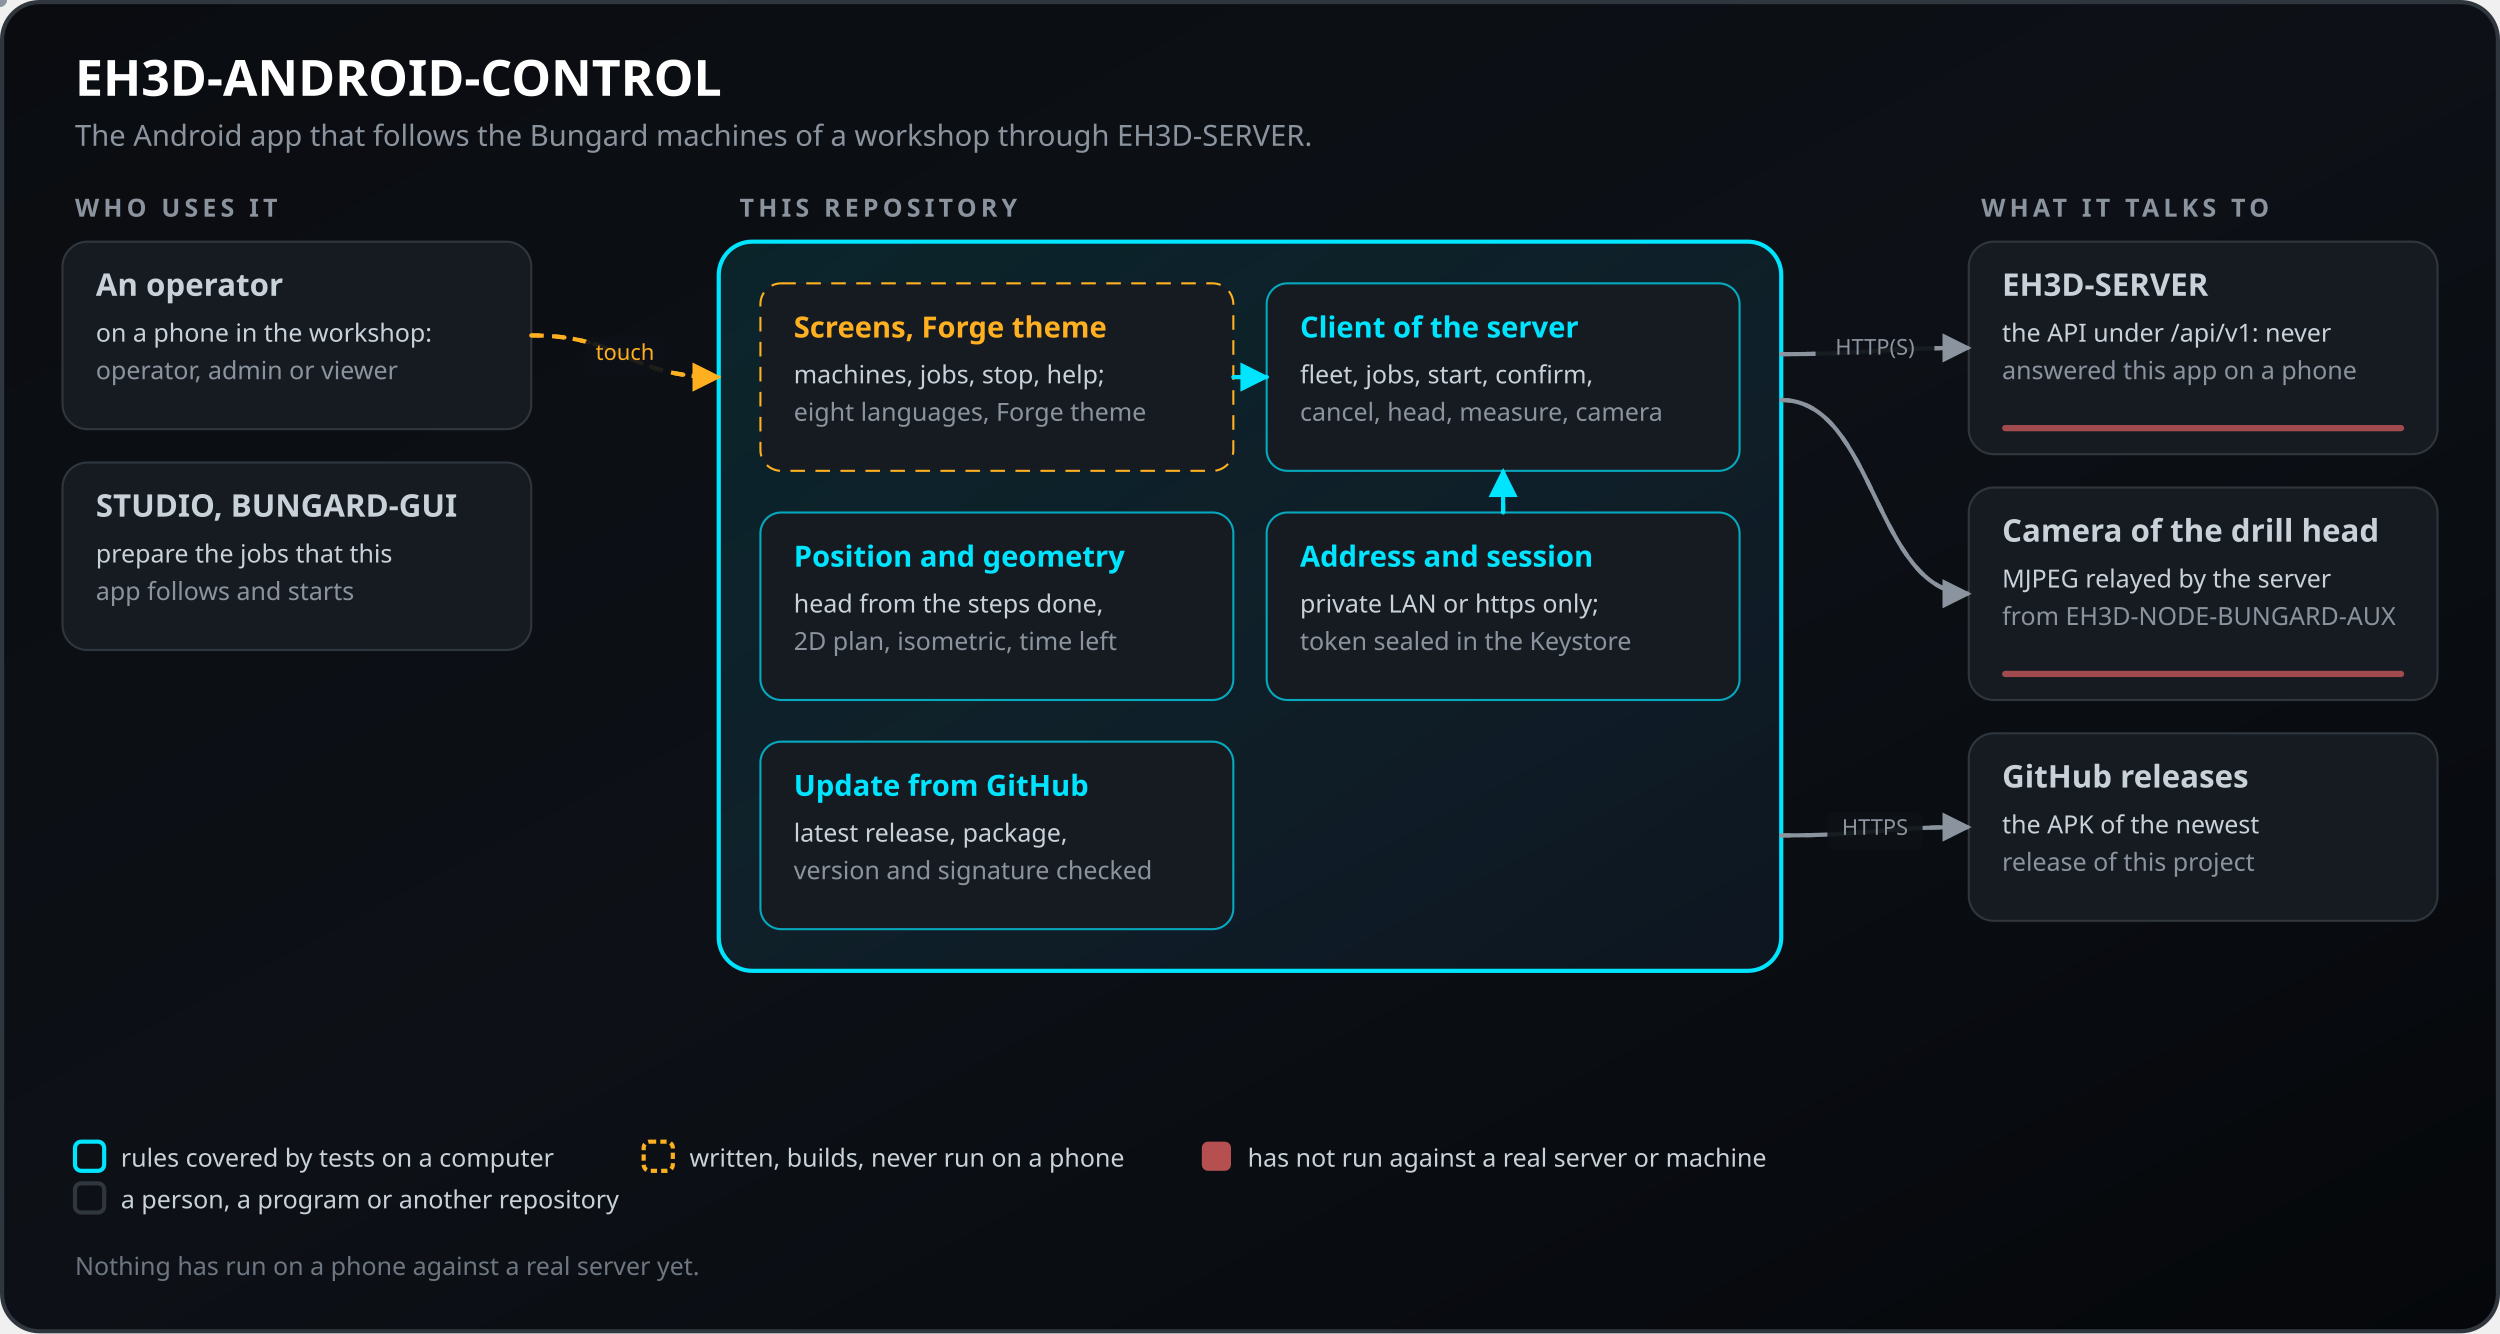
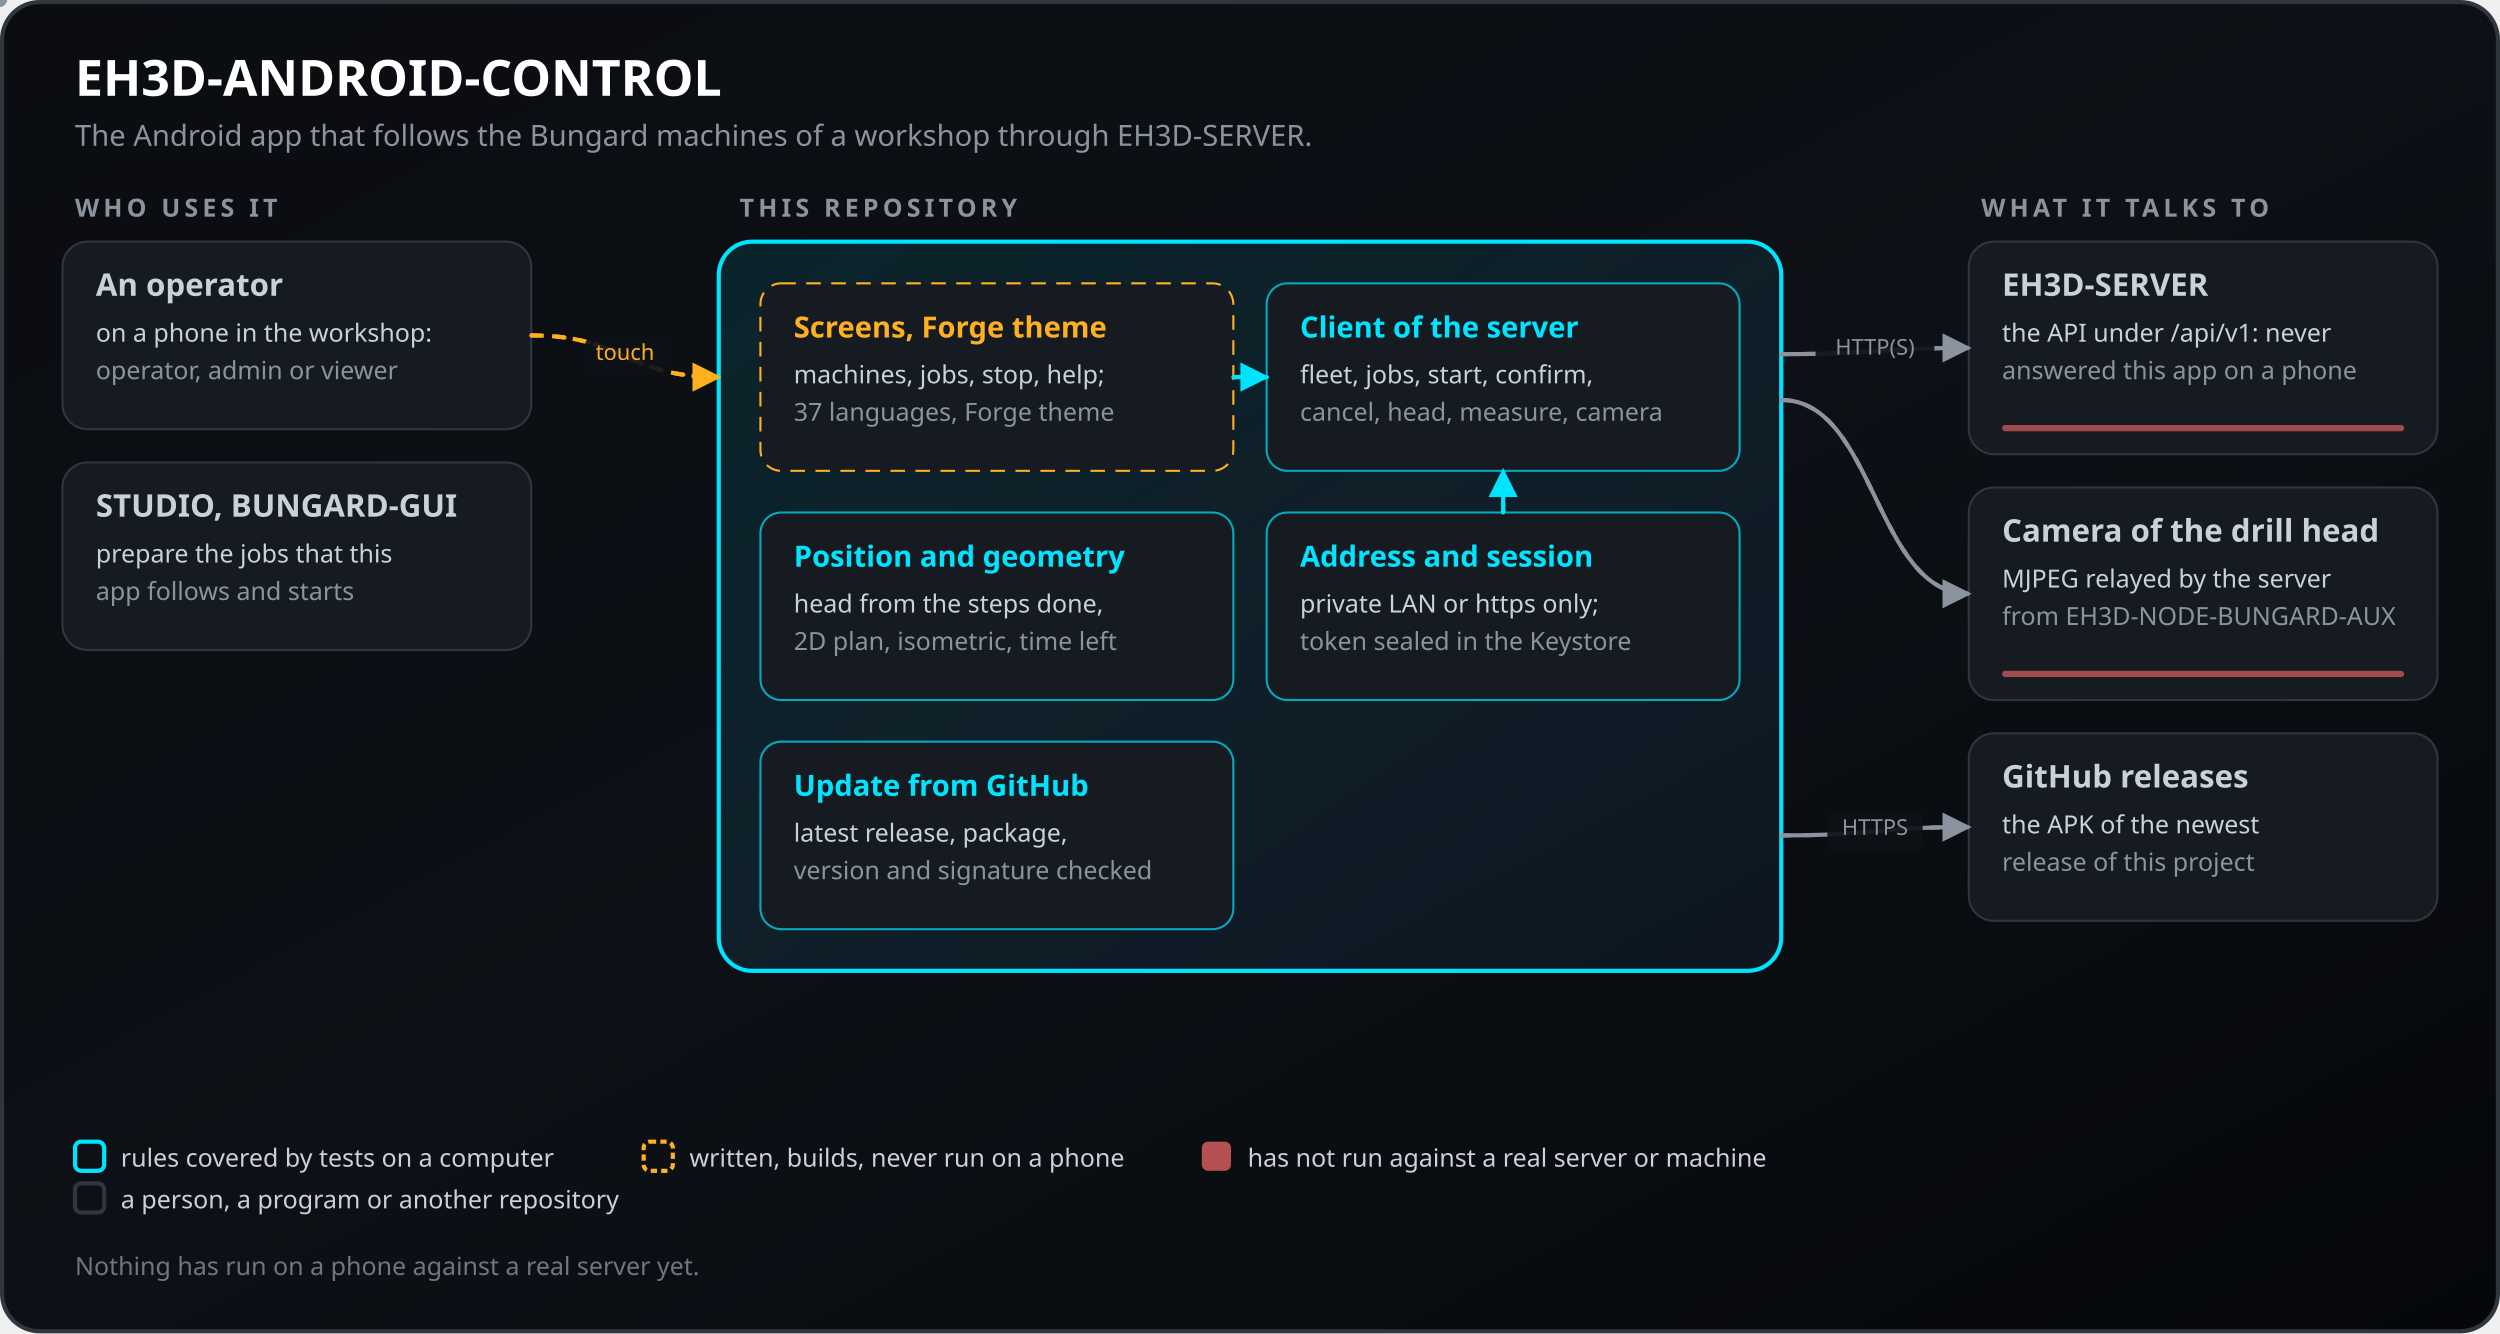
<svg xmlns="http://www.w3.org/2000/svg" viewBox="0 0 1200 640" width="1200" height="640" role="img" aria-labelledby="t d" font-family="'Segoe UI','Noto Sans','Noto Sans CJK SC','Microsoft YaHei','Yu Gothic','Helvetica Neue',Helvetica,Arial,sans-serif">
  <defs>
    <linearGradient id="bg" x1="0" y1="0" x2="1" y2="1">
      <stop offset="0" stop-color="#0A0C10" />
      <stop offset="0.5" stop-color="#0D1117" />
      <stop offset="1" stop-color="#05070A" />
    </linearGradient>
    <linearGradient id="card" x1="0" y1="0" x2="1" y2="1">
      <stop offset="0" stop-color="#121821" />
      <stop offset="1" stop-color="#0B0F15" />
    </linearGradient>
    <linearGradient id="line" x1="0" y1="0" x2="1" y2="0">
      <stop offset="0" stop-color="#00E5FF" />
      <stop offset="1" stop-color="#FF0055" />
    </linearGradient>
    <filter id="glow" x="-50%" y="-50%" width="200%" height="200%">
      <feGaussianBlur stdDeviation="3" result="b" />
      <feMerge>
        <feMergeNode in="b" />
        <feMergeNode in="SourceGraphic" />
      </feMerge>
    </filter>
    <linearGradient id="svc" x1="0" y1="0" x2="1" y2="1">
      <stop offset="0" stop-color="#00E5FF" stop-opacity="0.10" />
      <stop offset="1" stop-color="#4DA3FF" stop-opacity="0.06" />
    </linearGradient>
    <marker id="m00E5FF" viewBox="0 0 10 10" refX="9" refY="5" markerWidth="7" markerHeight="7" orient="auto-start-reverse">
      <path d="M0 0L10 5L0 10z" fill="#00E5FF" />
    </marker>
    <marker id="mC9D1D9" viewBox="0 0 10 10" refX="9" refY="5" markerWidth="7" markerHeight="7" orient="auto-start-reverse">
      <path d="M0 0L10 5L0 10z" fill="#C9D1D9" />
    </marker>
    <marker id="mFFB020" viewBox="0 0 10 10" refX="9" refY="5" markerWidth="7" markerHeight="7" orient="auto-start-reverse">
      <path d="M0 0L10 5L0 10z" fill="#FFB020" />
    </marker>
    <marker id="m30363D" viewBox="0 0 10 10" refX="9" refY="5" markerWidth="7" markerHeight="7" orient="auto-start-reverse">
      <path d="M0 0L10 5L0 10z" fill="#8B949E" />
    </marker>
  </defs>
  <rect x="1" y="1" width="1198" height="638" rx="18" fill="url(#bg)" stroke="#30363D" stroke-width="2" />
  <text x="36" y="46" font-family="'Segoe UI','Noto Sans','Noto Sans CJK SC','Microsoft YaHei','Yu Gothic','Helvetica Neue',Helvetica,Arial,sans-serif" font-size="24" font-weight="700" fill="#FFFFFF" text-anchor="start">EH3D-ANDROID-CONTROL</text>
  <text x="36" y="70" font-family="'Segoe UI','Noto Sans','Noto Sans CJK SC','Microsoft YaHei','Yu Gothic','Helvetica Neue',Helvetica,Arial,sans-serif" font-size="14" font-weight="400" fill="#8B949E" text-anchor="start">The Android app that follows the Bungard machines of a workshop through EH3D-SERVER.</text>
  <text x="36" y="104" font-family="'Segoe UI','Noto Sans','Noto Sans CJK SC','Microsoft YaHei','Yu Gothic','Helvetica Neue',Helvetica,Arial,sans-serif" font-size="12" font-weight="700" fill="#8B949E" text-anchor="start" letter-spacing="2">WHO USES IT</text>
  <text x="355" y="104" font-family="'Segoe UI','Noto Sans','Noto Sans CJK SC','Microsoft YaHei','Yu Gothic','Helvetica Neue',Helvetica,Arial,sans-serif" font-size="12" font-weight="700" fill="#8B949E" text-anchor="start" letter-spacing="2">THIS REPOSITORY</text>
  <text x="951" y="104" font-family="'Segoe UI','Noto Sans','Noto Sans CJK SC','Microsoft YaHei','Yu Gothic','Helvetica Neue',Helvetica,Arial,sans-serif" font-size="12" font-weight="700" fill="#8B949E" text-anchor="start" letter-spacing="2">WHAT IT TALKS TO</text>
  <rect x="345" y="116" width="510" height="350" rx="16" fill="url(#svc)" stroke="#00E5FF" stroke-width="2">
    <animate attributeName="stroke-opacity" values="0.55;1;0.55" dur="4s" repeatCount="indefinite" />
  </rect>
  <rect x="30" y="116" width="225" height="90" rx="12" fill="#161B22" stroke="#30363D" stroke-width="1" />
  <text x="46" y="142" font-family="'Segoe UI','Noto Sans','Noto Sans CJK SC','Microsoft YaHei','Yu Gothic','Helvetica Neue',Helvetica,Arial,sans-serif" font-size="15" font-weight="700" fill="#C9D1D9" text-anchor="start">An operator</text>
  <text x="46" y="164" font-family="'Segoe UI','Noto Sans','Noto Sans CJK SC','Microsoft YaHei','Yu Gothic','Helvetica Neue',Helvetica,Arial,sans-serif" font-size="12" font-weight="400" fill="#C9D1D9" text-anchor="start">on a phone in the workshop:</text>
  <text x="46" y="182" font-family="'Segoe UI','Noto Sans','Noto Sans CJK SC','Microsoft YaHei','Yu Gothic','Helvetica Neue',Helvetica,Arial,sans-serif" font-size="12" font-weight="400" fill="#8B949E" text-anchor="start">operator, admin or viewer</text>
  <rect x="30" y="222" width="225" height="90" rx="12" fill="#161B22" stroke="#30363D" stroke-width="1" />
  <text x="46" y="248" font-family="'Segoe UI','Noto Sans','Noto Sans CJK SC','Microsoft YaHei','Yu Gothic','Helvetica Neue',Helvetica,Arial,sans-serif" font-size="15" font-weight="700" fill="#C9D1D9" text-anchor="start">STUDIO, BUNGARD-GUI</text>
  <text x="46" y="270" font-family="'Segoe UI','Noto Sans','Noto Sans CJK SC','Microsoft YaHei','Yu Gothic','Helvetica Neue',Helvetica,Arial,sans-serif" font-size="12" font-weight="400" fill="#C9D1D9" text-anchor="start">prepare the jobs that this</text>
  <text x="46" y="288" font-family="'Segoe UI','Noto Sans','Noto Sans CJK SC','Microsoft YaHei','Yu Gothic','Helvetica Neue',Helvetica,Arial,sans-serif" font-size="12" font-weight="400" fill="#8B949E" text-anchor="start">app follows and starts</text>
  <rect x="365" y="136" width="227" height="90" rx="10" fill="#161B22" stroke="#FFB020" stroke-width="1" stroke-dasharray="7 5">
    <animate attributeName="stroke-opacity" values="0.45;1;0.45;0.45" keyTimes="0;0.08;0.2;1" dur="6s" begin="0s" repeatCount="indefinite" />
    <animate attributeName="stroke-width" values="1;2.4;1;1" keyTimes="0;0.08;0.2;1" dur="6s" begin="0s" repeatCount="indefinite" />
  </rect>
  <text x="381" y="162" font-family="'Segoe UI','Noto Sans','Noto Sans CJK SC','Microsoft YaHei','Yu Gothic','Helvetica Neue',Helvetica,Arial,sans-serif" font-size="14" font-weight="700" fill="#FFB020" text-anchor="start">Screens, Forge theme</text>
  <text x="381" y="184" font-family="'Segoe UI','Noto Sans','Noto Sans CJK SC','Microsoft YaHei','Yu Gothic','Helvetica Neue',Helvetica,Arial,sans-serif" font-size="12" font-weight="400" fill="#C9D1D9" text-anchor="start">machines, jobs, stop, help;</text>
-   <text x="381" y="202" font-family="'Segoe UI','Noto Sans','Noto Sans CJK SC','Microsoft YaHei','Yu Gothic','Helvetica Neue',Helvetica,Arial,sans-serif" font-size="12" font-weight="400" fill="#8B949E" text-anchor="start">eight languages, Forge theme</text>
+   <text x="381" y="202" font-family="'Segoe UI','Noto Sans','Noto Sans CJK SC','Microsoft YaHei','Yu Gothic','Helvetica Neue',Helvetica,Arial,sans-serif" font-size="12" font-weight="400" fill="#8B949E" text-anchor="start">37 languages, Forge theme</text>
  <rect x="608" y="136" width="227" height="90" rx="10" fill="#161B22" stroke="#00E5FF" stroke-width="1" stroke-opacity="0.7">
    <animate attributeName="stroke-opacity" values="0.45;1;0.45;0.45" keyTimes="0;0.08;0.2;1" dur="6s" begin="1s" repeatCount="indefinite" />
    <animate attributeName="stroke-width" values="1;2.4;1;1" keyTimes="0;0.08;0.2;1" dur="6s" begin="1s" repeatCount="indefinite" />
  </rect>
  <text x="624" y="162" font-family="'Segoe UI','Noto Sans','Noto Sans CJK SC','Microsoft YaHei','Yu Gothic','Helvetica Neue',Helvetica,Arial,sans-serif" font-size="14" font-weight="700" fill="#00E5FF" text-anchor="start">Client of the server</text>
  <text x="624" y="184" font-family="'Segoe UI','Noto Sans','Noto Sans CJK SC','Microsoft YaHei','Yu Gothic','Helvetica Neue',Helvetica,Arial,sans-serif" font-size="12" font-weight="400" fill="#C9D1D9" text-anchor="start">fleet, jobs, start, confirm,</text>
  <text x="624" y="202" font-family="'Segoe UI','Noto Sans','Noto Sans CJK SC','Microsoft YaHei','Yu Gothic','Helvetica Neue',Helvetica,Arial,sans-serif" font-size="12" font-weight="400" fill="#8B949E" text-anchor="start">cancel, head, measure, camera</text>
  <rect x="365" y="246" width="227" height="90" rx="10" fill="#161B22" stroke="#00E5FF" stroke-width="1" stroke-opacity="0.7">
    <animate attributeName="stroke-opacity" values="0.45;1;0.45;0.45" keyTimes="0;0.08;0.2;1" dur="6s" begin="2s" repeatCount="indefinite" />
    <animate attributeName="stroke-width" values="1;2.4;1;1" keyTimes="0;0.08;0.2;1" dur="6s" begin="2s" repeatCount="indefinite" />
  </rect>
  <text x="381" y="272" font-family="'Segoe UI','Noto Sans','Noto Sans CJK SC','Microsoft YaHei','Yu Gothic','Helvetica Neue',Helvetica,Arial,sans-serif" font-size="14" font-weight="700" fill="#00E5FF" text-anchor="start">Position and geometry</text>
  <text x="381" y="294" font-family="'Segoe UI','Noto Sans','Noto Sans CJK SC','Microsoft YaHei','Yu Gothic','Helvetica Neue',Helvetica,Arial,sans-serif" font-size="12" font-weight="400" fill="#C9D1D9" text-anchor="start">head from the steps done,</text>
  <text x="381" y="312" font-family="'Segoe UI','Noto Sans','Noto Sans CJK SC','Microsoft YaHei','Yu Gothic','Helvetica Neue',Helvetica,Arial,sans-serif" font-size="12" font-weight="400" fill="#8B949E" text-anchor="start">2D plan, isometric, time left</text>
  <rect x="608" y="246" width="227" height="90" rx="10" fill="#161B22" stroke="#00E5FF" stroke-width="1" stroke-opacity="0.7">
    <animate attributeName="stroke-opacity" values="0.45;1;0.45;0.45" keyTimes="0;0.08;0.2;1" dur="6s" begin="3s" repeatCount="indefinite" />
    <animate attributeName="stroke-width" values="1;2.4;1;1" keyTimes="0;0.08;0.2;1" dur="6s" begin="3s" repeatCount="indefinite" />
  </rect>
  <text x="624" y="272" font-family="'Segoe UI','Noto Sans','Noto Sans CJK SC','Microsoft YaHei','Yu Gothic','Helvetica Neue',Helvetica,Arial,sans-serif" font-size="14" font-weight="700" fill="#00E5FF" text-anchor="start">Address and session</text>
  <text x="624" y="294" font-family="'Segoe UI','Noto Sans','Noto Sans CJK SC','Microsoft YaHei','Yu Gothic','Helvetica Neue',Helvetica,Arial,sans-serif" font-size="12" font-weight="400" fill="#C9D1D9" text-anchor="start">private LAN or https only;</text>
  <text x="624" y="312" font-family="'Segoe UI','Noto Sans','Noto Sans CJK SC','Microsoft YaHei','Yu Gothic','Helvetica Neue',Helvetica,Arial,sans-serif" font-size="12" font-weight="400" fill="#8B949E" text-anchor="start">token sealed in the Keystore</text>
  <rect x="365" y="356" width="227" height="90" rx="10" fill="#161B22" stroke="#00E5FF" stroke-width="1" stroke-opacity="0.7">
    <animate attributeName="stroke-opacity" values="0.45;1;0.45;0.45" keyTimes="0;0.08;0.2;1" dur="6s" begin="4s" repeatCount="indefinite" />
    <animate attributeName="stroke-width" values="1;2.4;1;1" keyTimes="0;0.08;0.2;1" dur="6s" begin="4s" repeatCount="indefinite" />
  </rect>
  <text x="381" y="382" font-family="'Segoe UI','Noto Sans','Noto Sans CJK SC','Microsoft YaHei','Yu Gothic','Helvetica Neue',Helvetica,Arial,sans-serif" font-size="14" font-weight="700" fill="#00E5FF" text-anchor="start">Update from GitHub</text>
  <text x="381" y="404" font-family="'Segoe UI','Noto Sans','Noto Sans CJK SC','Microsoft YaHei','Yu Gothic','Helvetica Neue',Helvetica,Arial,sans-serif" font-size="12" font-weight="400" fill="#C9D1D9" text-anchor="start">latest release, package,</text>
  <text x="381" y="422" font-family="'Segoe UI','Noto Sans','Noto Sans CJK SC','Microsoft YaHei','Yu Gothic','Helvetica Neue',Helvetica,Arial,sans-serif" font-size="12" font-weight="400" fill="#8B949E" text-anchor="start">version and signature checked</text>
  <rect x="945" y="116" width="225" height="102" rx="12" fill="#161B22" stroke="#30363D" stroke-width="1" />
  <text x="961" y="142" font-family="'Segoe UI','Noto Sans','Noto Sans CJK SC','Microsoft YaHei','Yu Gothic','Helvetica Neue',Helvetica,Arial,sans-serif" font-size="15" font-weight="700" fill="#C9D1D9" text-anchor="start">EH3D-SERVER</text>
  <text x="961" y="164" font-family="'Segoe UI','Noto Sans','Noto Sans CJK SC','Microsoft YaHei','Yu Gothic','Helvetica Neue',Helvetica,Arial,sans-serif" font-size="12" font-weight="400" fill="#C9D1D9" text-anchor="start">the API under /api/v1: never</text>
  <text x="961" y="182" font-family="'Segoe UI','Noto Sans','Noto Sans CJK SC','Microsoft YaHei','Yu Gothic','Helvetica Neue',Helvetica,Arial,sans-serif" font-size="12" font-weight="400" fill="#8B949E" text-anchor="start">answered this app on a phone</text>
  <rect x="961" y="204" width="193" height="3" rx="1.5" fill="#FF6B6B" opacity="0.6">
    <animate attributeName="opacity" values="0.25;0.85;0.25" dur="2.8s" repeatCount="indefinite" />
  </rect>
  <rect x="945" y="234" width="225" height="102" rx="12" fill="#161B22" stroke="#30363D" stroke-width="1" />
  <text x="961" y="260" font-family="'Segoe UI','Noto Sans','Noto Sans CJK SC','Microsoft YaHei','Yu Gothic','Helvetica Neue',Helvetica,Arial,sans-serif" font-size="15" font-weight="700" fill="#C9D1D9" text-anchor="start">Camera of the drill head</text>
  <text x="961" y="282" font-family="'Segoe UI','Noto Sans','Noto Sans CJK SC','Microsoft YaHei','Yu Gothic','Helvetica Neue',Helvetica,Arial,sans-serif" font-size="12" font-weight="400" fill="#C9D1D9" text-anchor="start">MJPEG relayed by the server</text>
  <text x="961" y="300" font-family="'Segoe UI','Noto Sans','Noto Sans CJK SC','Microsoft YaHei','Yu Gothic','Helvetica Neue',Helvetica,Arial,sans-serif" font-size="12" font-weight="400" fill="#8B949E" text-anchor="start">from EH3D-NODE-BUNGARD-AUX</text>
  <rect x="961" y="322" width="193" height="3" rx="1.5" fill="#FF6B6B" opacity="0.6">
    <animate attributeName="opacity" values="0.25;0.85;0.25" dur="2.8s" repeatCount="indefinite" />
  </rect>
  <rect x="945" y="352" width="225" height="90" rx="12" fill="#161B22" stroke="#30363D" stroke-width="1" />
  <text x="961" y="378" font-family="'Segoe UI','Noto Sans','Noto Sans CJK SC','Microsoft YaHei','Yu Gothic','Helvetica Neue',Helvetica,Arial,sans-serif" font-size="15" font-weight="700" fill="#C9D1D9" text-anchor="start">GitHub releases</text>
  <text x="961" y="400" font-family="'Segoe UI','Noto Sans','Noto Sans CJK SC','Microsoft YaHei','Yu Gothic','Helvetica Neue',Helvetica,Arial,sans-serif" font-size="12" font-weight="400" fill="#C9D1D9" text-anchor="start">the APK of the newest</text>
  <text x="961" y="418" font-family="'Segoe UI','Noto Sans','Noto Sans CJK SC','Microsoft YaHei','Yu Gothic','Helvetica Neue',Helvetica,Arial,sans-serif" font-size="12" font-weight="400" fill="#8B949E" text-anchor="start">release of this project</text>
  <path id="p0" d="M255 161 C300 161 300 181 345 181" stroke="#FFB020" stroke-width="2" fill="none" stroke-dasharray="6 4" marker-end="url(#mFFB020)" />
  <path d="M255 161 C300 161 300 181 345 181" stroke="#FFB020" stroke-width="2" fill="none" stroke-linecap="round" stroke-dasharray="4 8" opacity="0.95">
    <animate attributeName="stroke-dashoffset" from="0" to="-24" dur="1.2s" repeatCount="indefinite" />
  </path>
  <circle r="3.2" fill="#FFB020">
    <animateMotion dur="1.8s" begin="0.00s" repeatCount="indefinite">
      <mpath href="#p0" />
    </animateMotion>
    <animate attributeName="opacity" values="0;1;1;0" keyTimes="0;0.15;0.85;1" dur="1.8s" begin="0.00s" repeatCount="indefinite" />
  </circle>
  <path id="p1" d="M592 181 H608" stroke="#00E5FF" stroke-width="2" fill="none" marker-end="url(#m00E5FF)" />
  <path d="M592 181 H608" stroke="#00E5FF" stroke-width="2" fill="none" stroke-linecap="round" stroke-dasharray="4 8" opacity="0.95">
    <animate attributeName="stroke-dashoffset" from="0" to="-24" dur="1.2s" repeatCount="indefinite" />
  </path>
  <circle r="3.2" fill="#00E5FF">
    <animateMotion dur="1.8s" begin="0.35s" repeatCount="indefinite">
      <mpath href="#p1" />
    </animateMotion>
    <animate attributeName="opacity" values="0;1;1;0" keyTimes="0;0.15;0.85;1" dur="1.8s" begin="0.35s" repeatCount="indefinite" />
  </circle>
  <path id="p2" d="M721.5 246 V226" stroke="#00E5FF" stroke-width="2" fill="none" marker-end="url(#m00E5FF)" />
  <path d="M721.5 246 V226" stroke="#00E5FF" stroke-width="2" fill="none" stroke-linecap="round" stroke-dasharray="4 8" opacity="0.95">
    <animate attributeName="stroke-dashoffset" from="0" to="-24" dur="1.2s" repeatCount="indefinite" />
  </path>
  <circle r="3.2" fill="#00E5FF">
    <animateMotion dur="1.8s" begin="0.70s" repeatCount="indefinite">
      <mpath href="#p2" />
    </animateMotion>
    <animate attributeName="opacity" values="0;1;1;0" keyTimes="0;0.15;0.85;1" dur="1.8s" begin="0.70s" repeatCount="indefinite" />
  </circle>
  <path id="p3" d="M855 170 C900 170 900 167 945 167" stroke="#8B949E" stroke-width="2" fill="none" marker-end="url(#m30363D)" />
  <path d="M855 170 C900 170 900 167 945 167" stroke="#8B949E" stroke-width="2" fill="none" stroke-linecap="round" stroke-dasharray="4 8" opacity="0.95">
    <animate attributeName="stroke-dashoffset" from="0" to="-24" dur="1.2s" repeatCount="indefinite" />
  </path>
  <circle r="3.2" fill="#8B949E">
    <animateMotion dur="1.8s" begin="1.05s" repeatCount="indefinite">
      <mpath href="#p3" />
    </animateMotion>
    <animate attributeName="opacity" values="0;1;1;0" keyTimes="0;0.15;0.85;1" dur="1.8s" begin="1.05s" repeatCount="indefinite" />
  </circle>
  <path id="p4" d="M855 192 C900 192 900 285 945 285" stroke="#8B949E" stroke-width="2" fill="none" marker-end="url(#m30363D)" />
  <path d="M855 192 C900 192 900 285 945 285" stroke="#8B949E" stroke-width="2" fill="none" stroke-linecap="round" stroke-dasharray="4 8" opacity="0.95">
    <animate attributeName="stroke-dashoffset" from="0" to="-24" dur="1.2s" repeatCount="indefinite" />
  </path>
  <circle r="3.2" fill="#8B949E">
    <animateMotion dur="1.8s" begin="1.40s" repeatCount="indefinite">
      <mpath href="#p4" />
    </animateMotion>
    <animate attributeName="opacity" values="0;1;1;0" keyTimes="0;0.15;0.85;1" dur="1.8s" begin="1.40s" repeatCount="indefinite" />
  </circle>
  <path id="p5" d="M855 401 C900 401 900 397 945 397" stroke="#8B949E" stroke-width="2" fill="none" marker-end="url(#m30363D)" />
  <path d="M855 401 C900 401 900 397 945 397" stroke="#8B949E" stroke-width="2" fill="none" stroke-linecap="round" stroke-dasharray="4 8" opacity="0.95">
    <animate attributeName="stroke-dashoffset" from="0" to="-24" dur="1.2s" repeatCount="indefinite" />
  </path>
  <circle r="3.2" fill="#8B949E">
    <animateMotion dur="1.8s" begin="1.75s" repeatCount="indefinite">
      <mpath href="#p5" />
    </animateMotion>
    <animate attributeName="opacity" values="0;1;1;0" keyTimes="0;0.15;0.85;1" dur="1.8s" begin="1.75s" repeatCount="indefinite" />
  </circle>
  <rect x="280.825" y="161.75" width="38.35" height="18.5" rx="4" fill="#0D1117" opacity="0.92" />
  <text x="300" y="172.75" font-family="'Segoe UI','Noto Sans','Noto Sans CJK SC','Microsoft YaHei','Yu Gothic','Helvetica Neue',Helvetica,Arial,sans-serif" font-size="10.5" font-weight="400" fill="#FFB020" text-anchor="middle">touch</text>
  <rect x="871.48" y="159.25" width="57.04" height="18.5" rx="4" fill="#0D1117" opacity="0.92" />
  <text x="900" y="170.25" font-family="'Segoe UI','Noto Sans','Noto Sans CJK SC','Microsoft YaHei','Yu Gothic','Helvetica Neue',Helvetica,Arial,sans-serif" font-size="10.5" font-weight="400" fill="#8B949E" text-anchor="middle">HTTP(S)</text>
  <rect x="877.15" y="389.75" width="45.7" height="18.5" rx="4" fill="#0D1117" opacity="0.92" />
  <text x="900" y="400.75" font-family="'Segoe UI','Noto Sans','Noto Sans CJK SC','Microsoft YaHei','Yu Gothic','Helvetica Neue',Helvetica,Arial,sans-serif" font-size="10.5" font-weight="400" fill="#8B949E" text-anchor="middle">HTTPS</text>
  <rect x="36" y="548" width="14" height="14" rx="3" fill="none" stroke="#00E5FF" stroke-width="2" />
  <text x="58" y="560" font-family="'Segoe UI','Noto Sans','Noto Sans CJK SC','Microsoft YaHei','Yu Gothic','Helvetica Neue',Helvetica,Arial,sans-serif" font-size="12" font-weight="400" fill="#C9D1D9" text-anchor="start">rules covered by tests on a computer</text>
  <rect x="308.96" y="548" width="14" height="14" rx="3" fill="none" stroke="#FFB020" stroke-width="2" stroke-dasharray="3 2" />
  <text x="330.96" y="560" font-family="'Segoe UI','Noto Sans','Noto Sans CJK SC','Microsoft YaHei','Yu Gothic','Helvetica Neue',Helvetica,Arial,sans-serif" font-size="12" font-weight="400" fill="#C9D1D9" text-anchor="start">written, builds, never run on a phone</text>
  <rect x="576.88" y="548" width="14" height="14" rx="3" fill="#FF6B6B" opacity="0.7" />
  <text x="598.88" y="560" font-family="'Segoe UI','Noto Sans','Noto Sans CJK SC','Microsoft YaHei','Yu Gothic','Helvetica Neue',Helvetica,Arial,sans-serif" font-size="12" font-weight="400" fill="#C9D1D9" text-anchor="start">has not run against a real server or machine</text>
  <rect x="36" y="568" width="14" height="14" rx="3" fill="none" stroke="#30363D" stroke-width="2" />
  <text x="58" y="580" font-family="'Segoe UI','Noto Sans','Noto Sans CJK SC','Microsoft YaHei','Yu Gothic','Helvetica Neue',Helvetica,Arial,sans-serif" font-size="12" font-weight="400" fill="#C9D1D9" text-anchor="start">a person, a program or another repository</text>
  <text x="36" y="612" font-family="'Segoe UI','Noto Sans','Noto Sans CJK SC','Microsoft YaHei','Yu Gothic','Helvetica Neue',Helvetica,Arial,sans-serif" font-size="12" font-weight="400" fill="#6E7681" text-anchor="start">Nothing has run on a phone against a real server yet.</text>
</svg>
